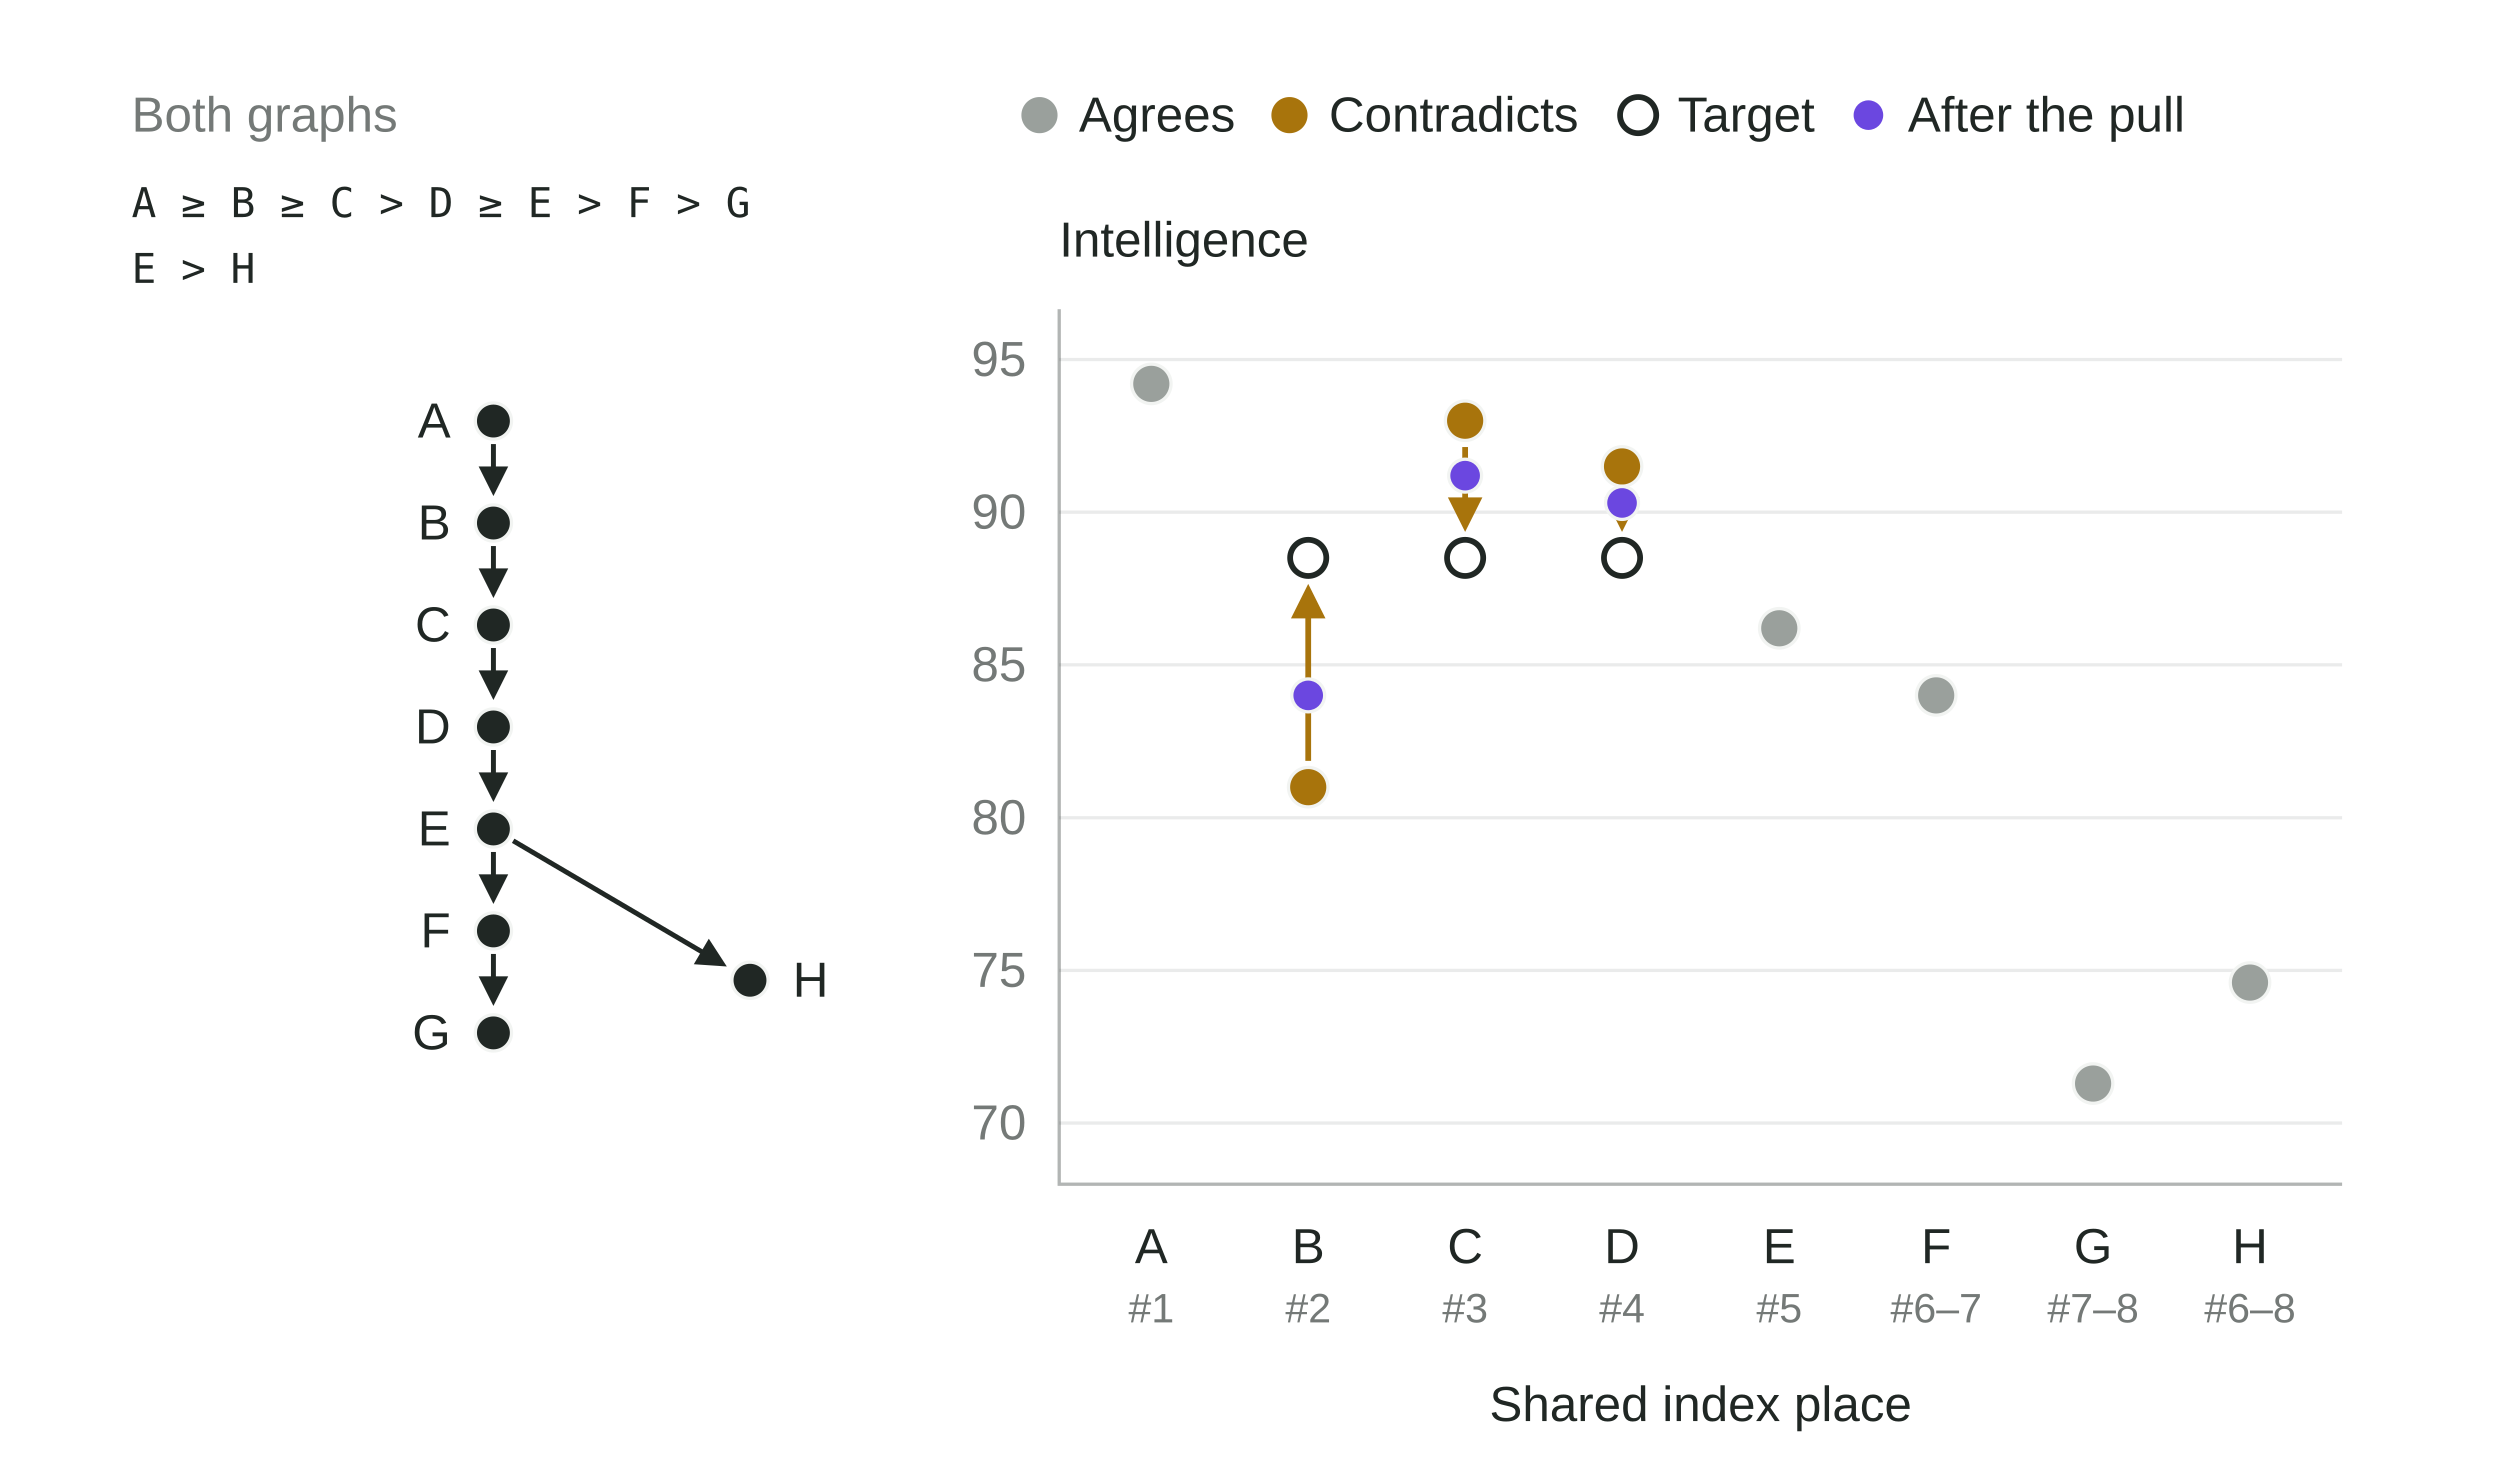
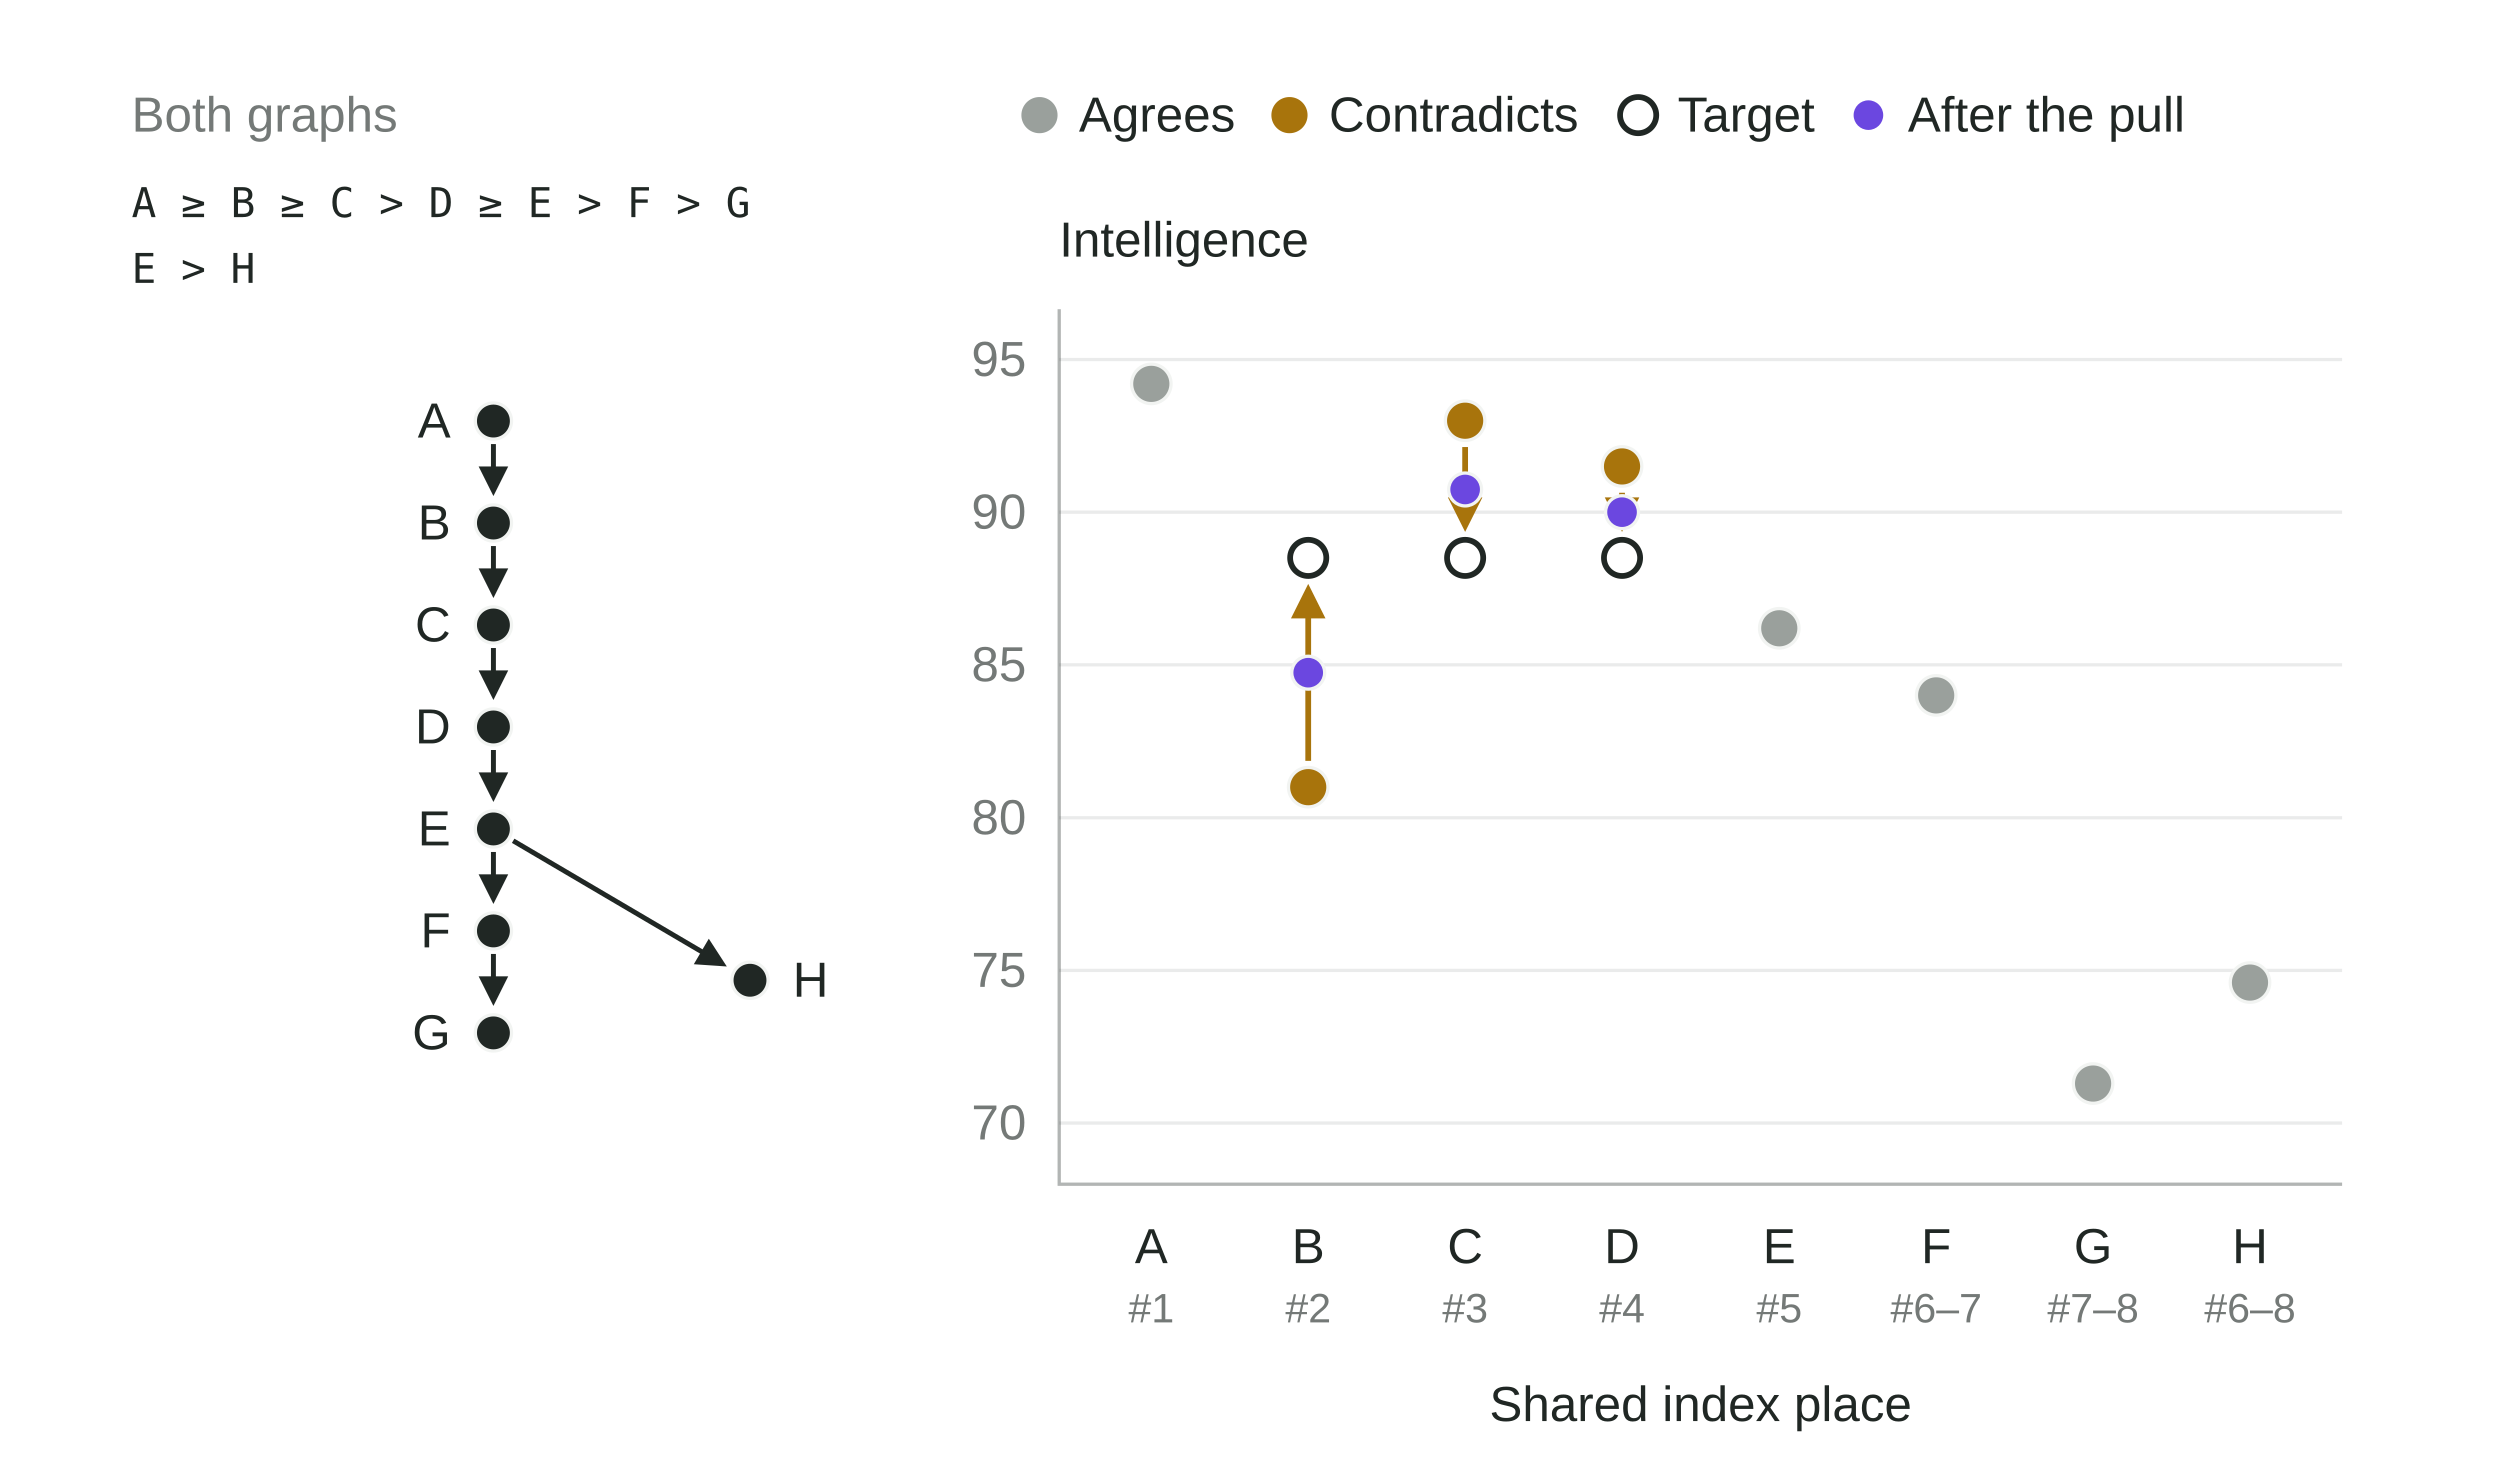
<svg xmlns="http://www.w3.org/2000/svg" viewBox="0 0 760 450" role="img" aria-labelledby="title desc">
  <style>
text{font-family:"Avenir Next","Segoe UI",Arial,sans-serif;font-size:15px;fill:#202724}
.num{font-family:"SFMono-Regular","SF Mono",Menlo,Consolas,monospace;font-size:14px}
.small{font-size:12.5px}.big{font-size:18px}.strong{font-weight:600}
.muted{fill-opacity:.62}.faint{opacity:.4}.half{opacity:.5}
.grid{fill:none;stroke:#202724;stroke-opacity:.09}
.guide{fill:none;stroke:#202724;stroke-opacity:.22}
.axis{fill:none;stroke:#202724;stroke-opacity:.34}
.ink{fill:#202724}.ink-line{fill:none;stroke:#202724}.ink-wash{fill:#202724;fill-opacity:.08}
.ring{stroke:#f2f4f2;stroke-width:2;paint-order:stroke}.gap{stroke:#f2f4f2;stroke-width:2}
.violet{fill:#6b47e0}.violet-line{fill:none;stroke:#6b47e0}.violet-wash{fill:#6b47e0;fill-opacity:.14}
.rose{fill:#c93f78}.rose-line{fill:none;stroke:#c93f78}.rose-wash{fill:#c93f78;fill-opacity:.14}
.amber{fill:#a8740c}.amber-line{fill:none;stroke:#a8740c}.amber-wash{fill:#a8740c;fill-opacity:.16}
.h0{stop-color:#3557e6}.h1{stop-color:#6b47e0}.h2{stop-color:#d9467f}
.land0{stop-color:#6b47e0;stop-opacity:.12}.land1{stop-color:#6b47e0;stop-opacity:.01}
.halo{opacity:0}
.m{font-size:1.12em}.mr,.mi,.mb{font-family:"KaTeX_Main","Latin Modern Roman","STIX Two Text","Cambria","Times New Roman",serif;font-style:normal;font-weight:400}.mb{font-weight:700}.mi{font-family:"KaTeX_Math","Latin Modern Math","STIX Two Text","Cambria Math","Times New Roman",serif;font-style:italic}
.gray{fill:#9aa09c}
@media (prefers-color-scheme:dark){
.gray{fill:#737a76}
text{fill:#f2f3ed}.muted{fill-opacity:.58}
.grid{stroke:#f2f3ed;stroke-opacity:.08}.guide{stroke:#f2f3ed;stroke-opacity:.2}.axis{stroke:#f2f3ed;stroke-opacity:.3}
.ink{fill:#f2f3ed}.ink-line{stroke:#f2f3ed}.ink-wash{fill:#f2f3ed;fill-opacity:.1}
.ring{stroke:#0b1016}.gap{stroke:#0b1016}
.violet{fill:#8f6bff}.violet-line{stroke:#8f6bff}.violet-wash{fill:#8f6bff;fill-opacity:.22}
.rose{fill:#e06296}.rose-line{stroke:#e06296}.rose-wash{fill:#e06296;fill-opacity:.2}
.amber{fill:#b98b24}.amber-line{stroke:#b98b24}.amber-wash{fill:#b98b24;fill-opacity:.22}
.h0{stop-color:#4a72ff}.h1{stop-color:#8f6bff}.h2{stop-color:#ff92bd}
.land0{stop-color:#6f8cff;stop-opacity:.16}.land1{stop-color:#6f8cff;stop-opacity:.02}
.halo{opacity:.55}
}
</style>
  <defs>
    <filter id="glow" x="-1" y="-1" width="3" height="3">
      <feGaussianBlur stdDeviation="3" />
    </filter>
    <marker id="tip-ink" viewBox="0 0 10 10" refX="8" refY="5" markerWidth="6" markerHeight="6" orient="auto-start-reverse">
      <path class="ink" d="M0 0L10 5L0 10Z" />
    </marker>
    <marker id="tip-violet" viewBox="0 0 10 10" refX="8" refY="5" markerWidth="6" markerHeight="6" orient="auto-start-reverse">
      <path class="violet" d="M0 0L10 5L0 10Z" />
    </marker>
    <marker id="tip-rose" viewBox="0 0 10 10" refX="8" refY="5" markerWidth="6" markerHeight="6" orient="auto-start-reverse">
      <path class="rose" d="M0 0L10 5L0 10Z" />
    </marker>
    <marker id="tip-amber" viewBox="0 0 10 10" refX="8" refY="5" markerWidth="6" markerHeight="6" orient="auto-start-reverse">
      <path class="amber" d="M0 0L10 5L0 10Z" />
    </marker>
  </defs>
  <text class="muted" x="40" y="40">Both graphs</text>
  <text class="num small" x="40" y="66">A ≥ B ≥ C &gt; D ≥ E &gt; F &gt; G</text>
  <text class="num small" x="40" y="86">E &gt; H</text>
  <path class="ink-line" d="M150.0 135.0L150.0 149.0" stroke-width="1.5" marker-end="url(#tip-ink)" />
  <path class="ink-line" d="M150.0 166.0L150.0 180.0" stroke-width="1.5" marker-end="url(#tip-ink)" />
  <path class="ink-line" d="M150.0 197.0L150.0 211.0" stroke-width="1.5" marker-end="url(#tip-ink)" />
  <path class="ink-line" d="M150.0 228.0L150.0 242.0" stroke-width="1.5" marker-end="url(#tip-ink)" />
  <path class="ink-line" d="M150.0 259.0L150.0 273.0" stroke-width="1.5" marker-end="url(#tip-ink)" />
  <path class="ink-line" d="M150.0 290.0L150.0 304.0" stroke-width="1.5" marker-end="url(#tip-ink)" />
  <path class="ink-line" d="M156.0 255.6L219.4 292.9" stroke-width="1.5" marker-end="url(#tip-ink)" />
  <g>
    <circle class="ink halo" cx="150.0" cy="128.0" r="7" filter="url(#glow)" />
    <circle class="ink ring" cx="150.0" cy="128.0" r="5" />
  </g>
  <text x="137" y="133" text-anchor="end">A</text>
  <g>
    <circle class="ink halo" cx="150.0" cy="159.0" r="7" filter="url(#glow)" />
    <circle class="ink ring" cx="150.0" cy="159.0" r="5" />
  </g>
  <text x="137" y="164" text-anchor="end">B</text>
  <g>
    <circle class="ink halo" cx="150.0" cy="190.0" r="7" filter="url(#glow)" />
    <circle class="ink ring" cx="150.0" cy="190.0" r="5" />
  </g>
  <text x="137" y="195" text-anchor="end">C</text>
  <g>
    <circle class="ink halo" cx="150.0" cy="221.0" r="7" filter="url(#glow)" />
    <circle class="ink ring" cx="150.0" cy="221.0" r="5" />
  </g>
  <text x="137" y="226" text-anchor="end">D</text>
  <g>
    <circle class="ink halo" cx="150.0" cy="252.0" r="7" filter="url(#glow)" />
    <circle class="ink ring" cx="150.0" cy="252.0" r="5" />
  </g>
  <text x="137" y="257" text-anchor="end">E</text>
  <g>
    <circle class="ink halo" cx="150.0" cy="283.0" r="7" filter="url(#glow)" />
    <circle class="ink ring" cx="150.0" cy="283.0" r="5" />
  </g>
  <text x="137" y="288" text-anchor="end">F</text>
  <g>
    <circle class="ink halo" cx="150.0" cy="314.0" r="7" filter="url(#glow)" />
    <circle class="ink ring" cx="150.0" cy="314.0" r="5" />
  </g>
  <text x="137" y="319" text-anchor="end">G</text>
  <g>
    <circle class="ink halo" cx="228.0" cy="298.0" r="7" filter="url(#glow)" />
    <circle class="ink ring" cx="228.0" cy="298.0" r="5" />
  </g>
  <text x="241" y="303">H</text>
  <text x="322" y="78">Intelligence</text>
  <text class="muted" x="312" y="346.4" text-anchor="end">70</text>
  <path class="grid" d="M322 341.4L712 341.4" />
  <text class="muted" x="312" y="300.0" text-anchor="end">75</text>
  <path class="grid" d="M322 295.0L712 295.0" />
  <text class="muted" x="312" y="253.6" text-anchor="end">80</text>
  <path class="grid" d="M322 248.6L712 248.6" />
  <text class="muted" x="312" y="207.1" text-anchor="end">85</text>
  <path class="grid" d="M322 202.1L712 202.1" />
  <text class="muted" x="312" y="160.7" text-anchor="end">90</text>
  <path class="grid" d="M322 155.7L712 155.7" />
  <text class="muted" x="312" y="114.3" text-anchor="end">95</text>
  <path class="grid" d="M322 109.3L712 109.3" />
  <path class="axis" d="M322 94L322 360L712 360" />
  <path class="amber-line" d="M397.7 231.3L397.7 179.6" stroke-width="1.75" marker-end="url(#tip-amber)" />
  <path class="amber-line" d="M445.4 135.9L445.4 159.6" stroke-width="1.75" marker-end="url(#tip-amber)" />
  <path class="amber-line" d="M493.1 149.8L493.1 159.6" stroke-width="1.75" marker-end="url(#tip-amber)" />
  <circle class="gray ring" cx="350.0" cy="116.7" r="5.5" />
  <circle class="gray ring" cx="540.9" cy="191.0" r="5.5" />
  <circle class="gray ring" cx="588.6" cy="211.4" r="5.5" />
  <circle class="gray ring" cx="636.3" cy="329.4" r="5.5" />
  <circle class="gray ring" cx="684.0" cy="298.7" r="5.5" />
  <circle class="amber ring" cx="397.7" cy="239.3" r="5.5" />
  <circle class="amber ring" cx="445.4" cy="127.9" r="5.5" />
  <circle class="amber ring" cx="493.1" cy="141.8" r="5.5" />
  <circle class="ink-line" cx="397.7" cy="169.6" r="5.5" stroke-width="1.75" />
  <circle class="ink-line" cx="445.4" cy="169.6" r="5.5" stroke-width="1.75" />
  <circle class="ink-line" cx="493.1" cy="169.6" r="5.5" stroke-width="1.75" />
-   <circle class="violet ring" cx="397.7" cy="211.4" r="4.5" />
-   <circle class="violet ring" cx="445.4" cy="144.6" r="4.5" />
-   <circle class="violet ring" cx="493.1" cy="152.9" r="4.5" />
+   <circle class="violet ring" cx="397.7" cy="204.5" r="4.5" />
+   <circle class="violet ring" cx="445.4" cy="148.8" r="4.5" />
+   <circle class="violet ring" cx="493.1" cy="155.7" r="4.5" />
  <text x="350.0" y="384" text-anchor="middle">A</text>
  <text class="small muted" x="350.0" y="402" text-anchor="middle">#1</text>
  <text x="397.7" y="384" text-anchor="middle">B</text>
  <text class="small muted" x="397.7" y="402" text-anchor="middle">#2</text>
  <text x="445.4" y="384" text-anchor="middle">C</text>
  <text class="small muted" x="445.4" y="402" text-anchor="middle">#3</text>
  <text x="493.1" y="384" text-anchor="middle">D</text>
  <text class="small muted" x="493.1" y="402" text-anchor="middle">#4</text>
  <text x="540.9" y="384" text-anchor="middle">E</text>
  <text class="small muted" x="540.9" y="402" text-anchor="middle">#5</text>
  <text x="588.6" y="384" text-anchor="middle">F</text>
  <text class="small muted" x="588.6" y="402" text-anchor="middle">#6–7</text>
  <text x="636.3" y="384" text-anchor="middle">G</text>
  <text class="small muted" x="636.3" y="402" text-anchor="middle">#7–8</text>
  <text x="684.0" y="384" text-anchor="middle">H</text>
  <text class="small muted" x="684.0" y="402" text-anchor="middle">#6–8</text>
  <text x="517" y="432" text-anchor="middle">Shared index place</text>
  <circle class="gray" cx="316.0" cy="35.0" r="5.5" />
  <text x="328" y="40">Agrees</text>
  <circle class="amber" cx="392.0" cy="35.0" r="5.5" />
  <text x="404" y="40">Contradicts</text>
  <circle class="ink-line" cx="498" cy="35" r="5.5" stroke-width="1.75" />
  <text x="510" y="40">Target</text>
  <circle class="violet" cx="568.0" cy="35.0" r="4.5" />
  <text x="580" y="40">After the pull</text>
</svg>
